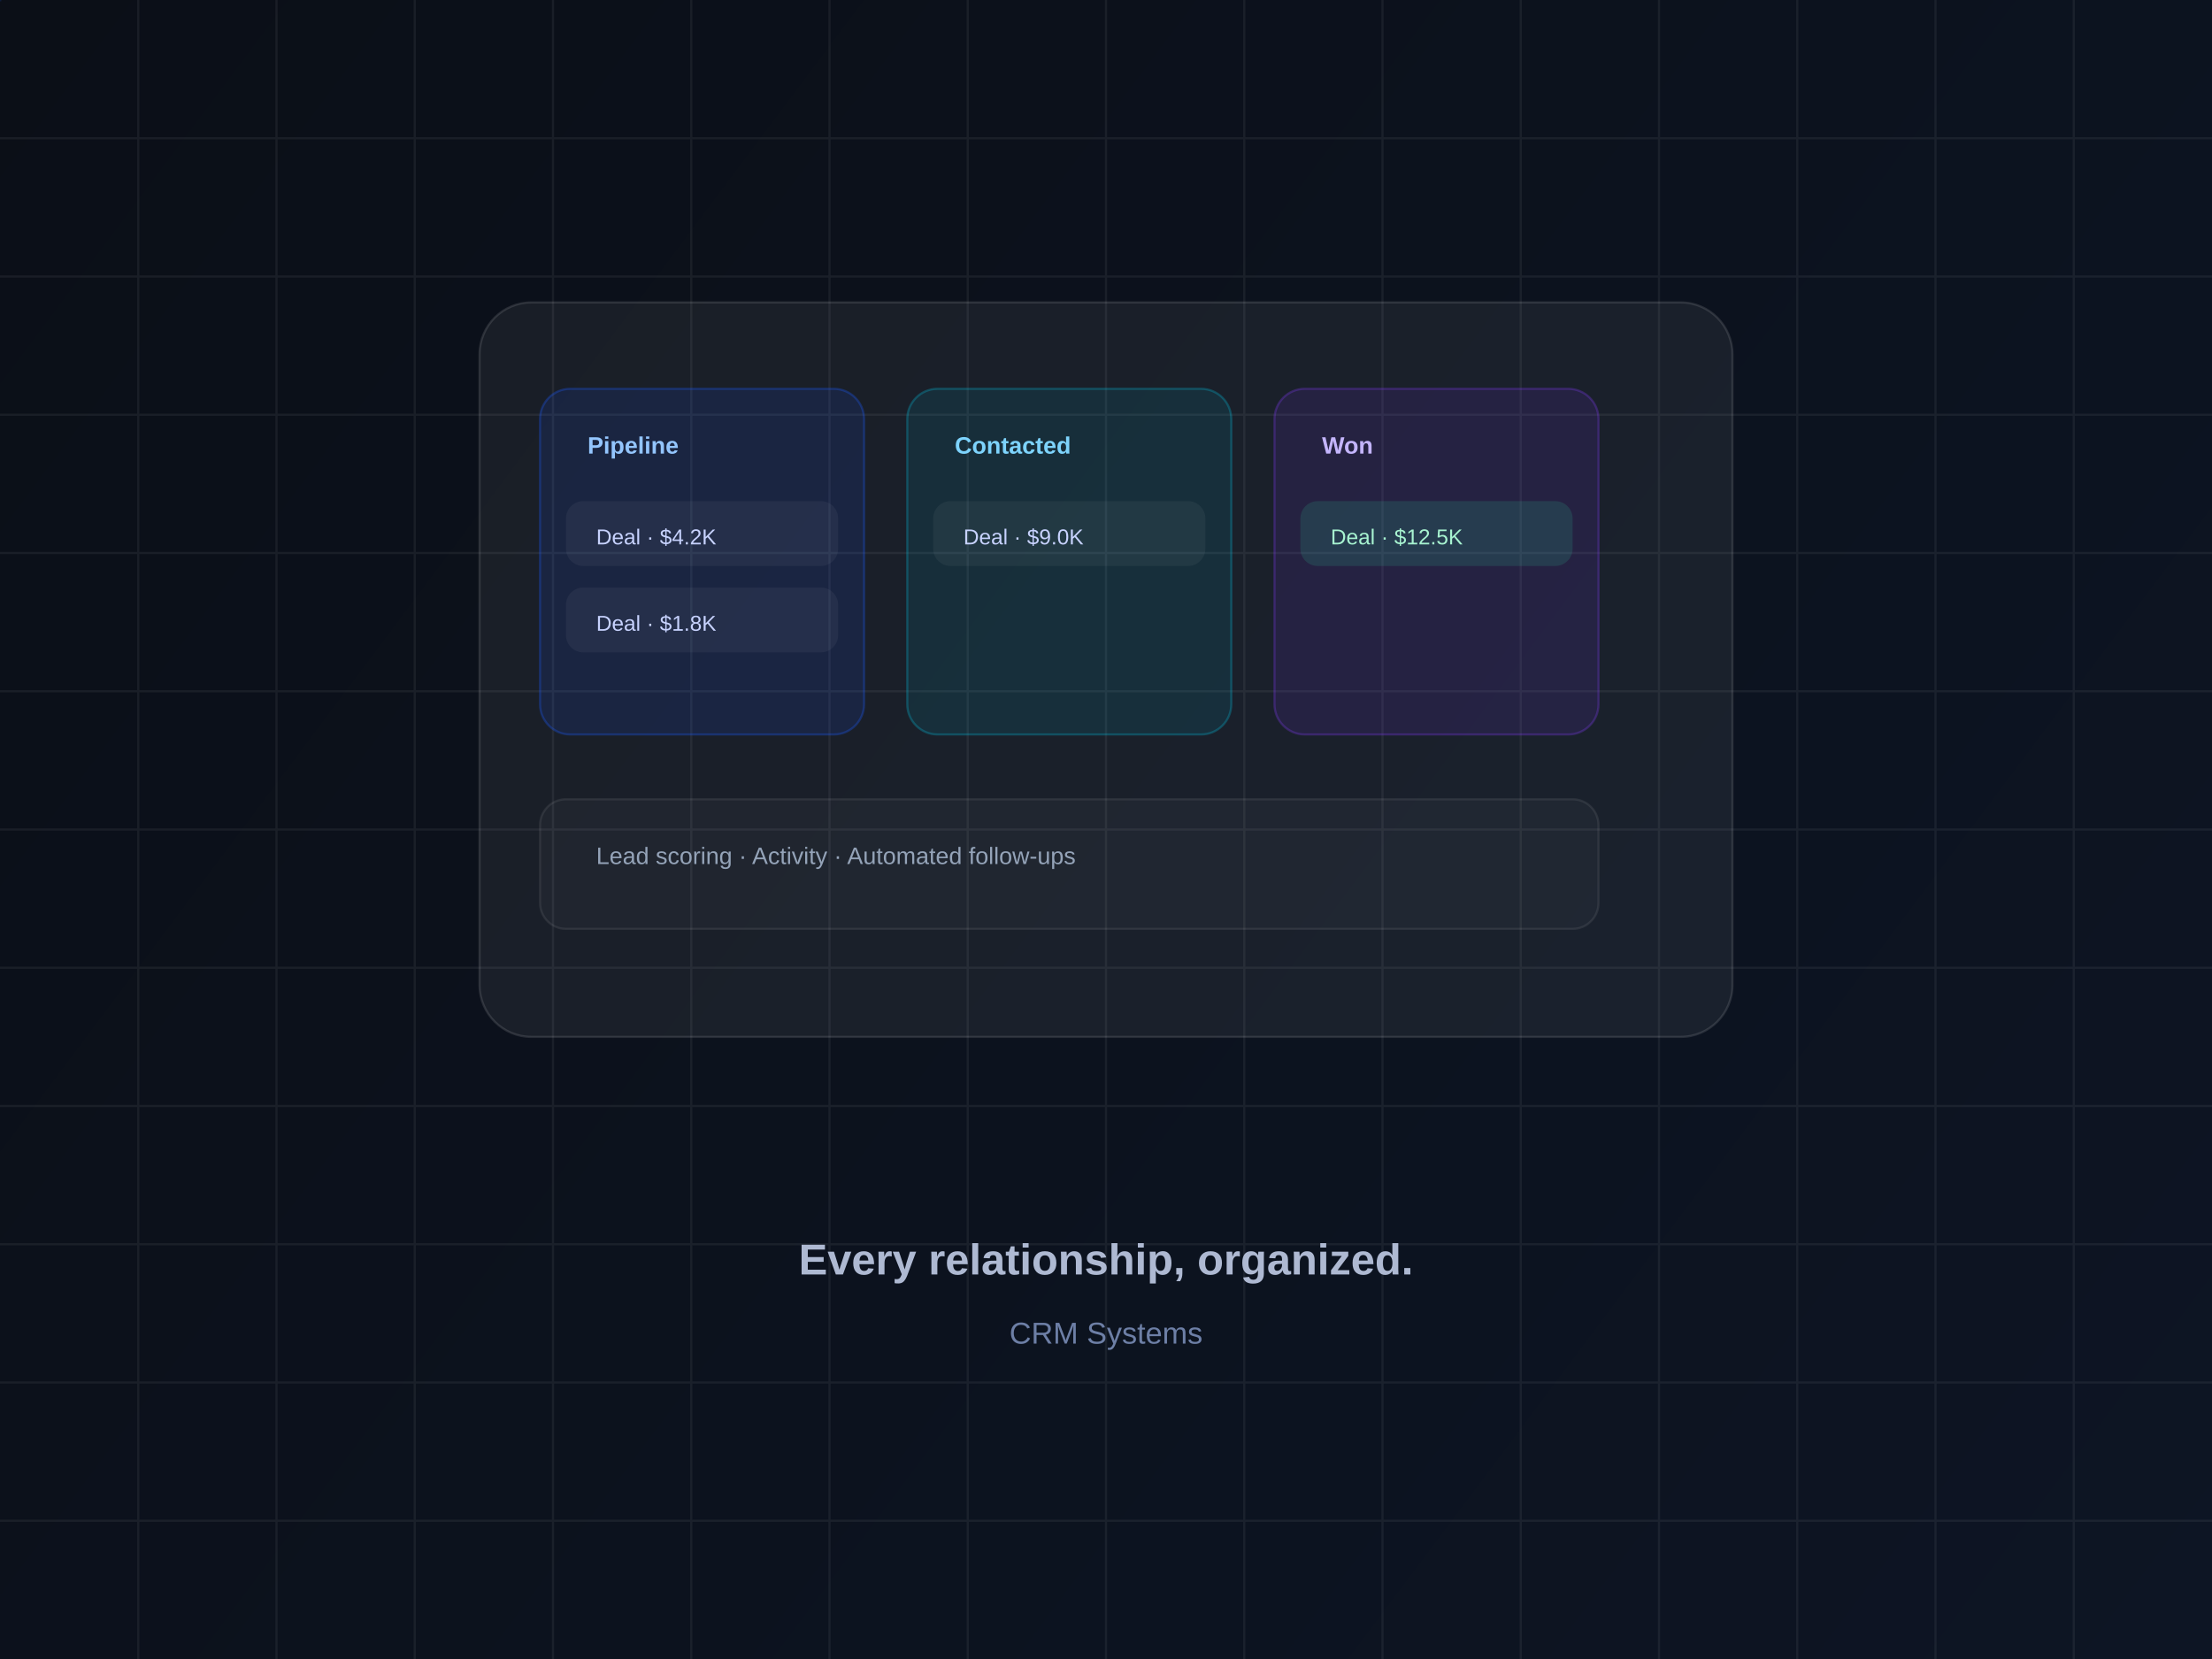
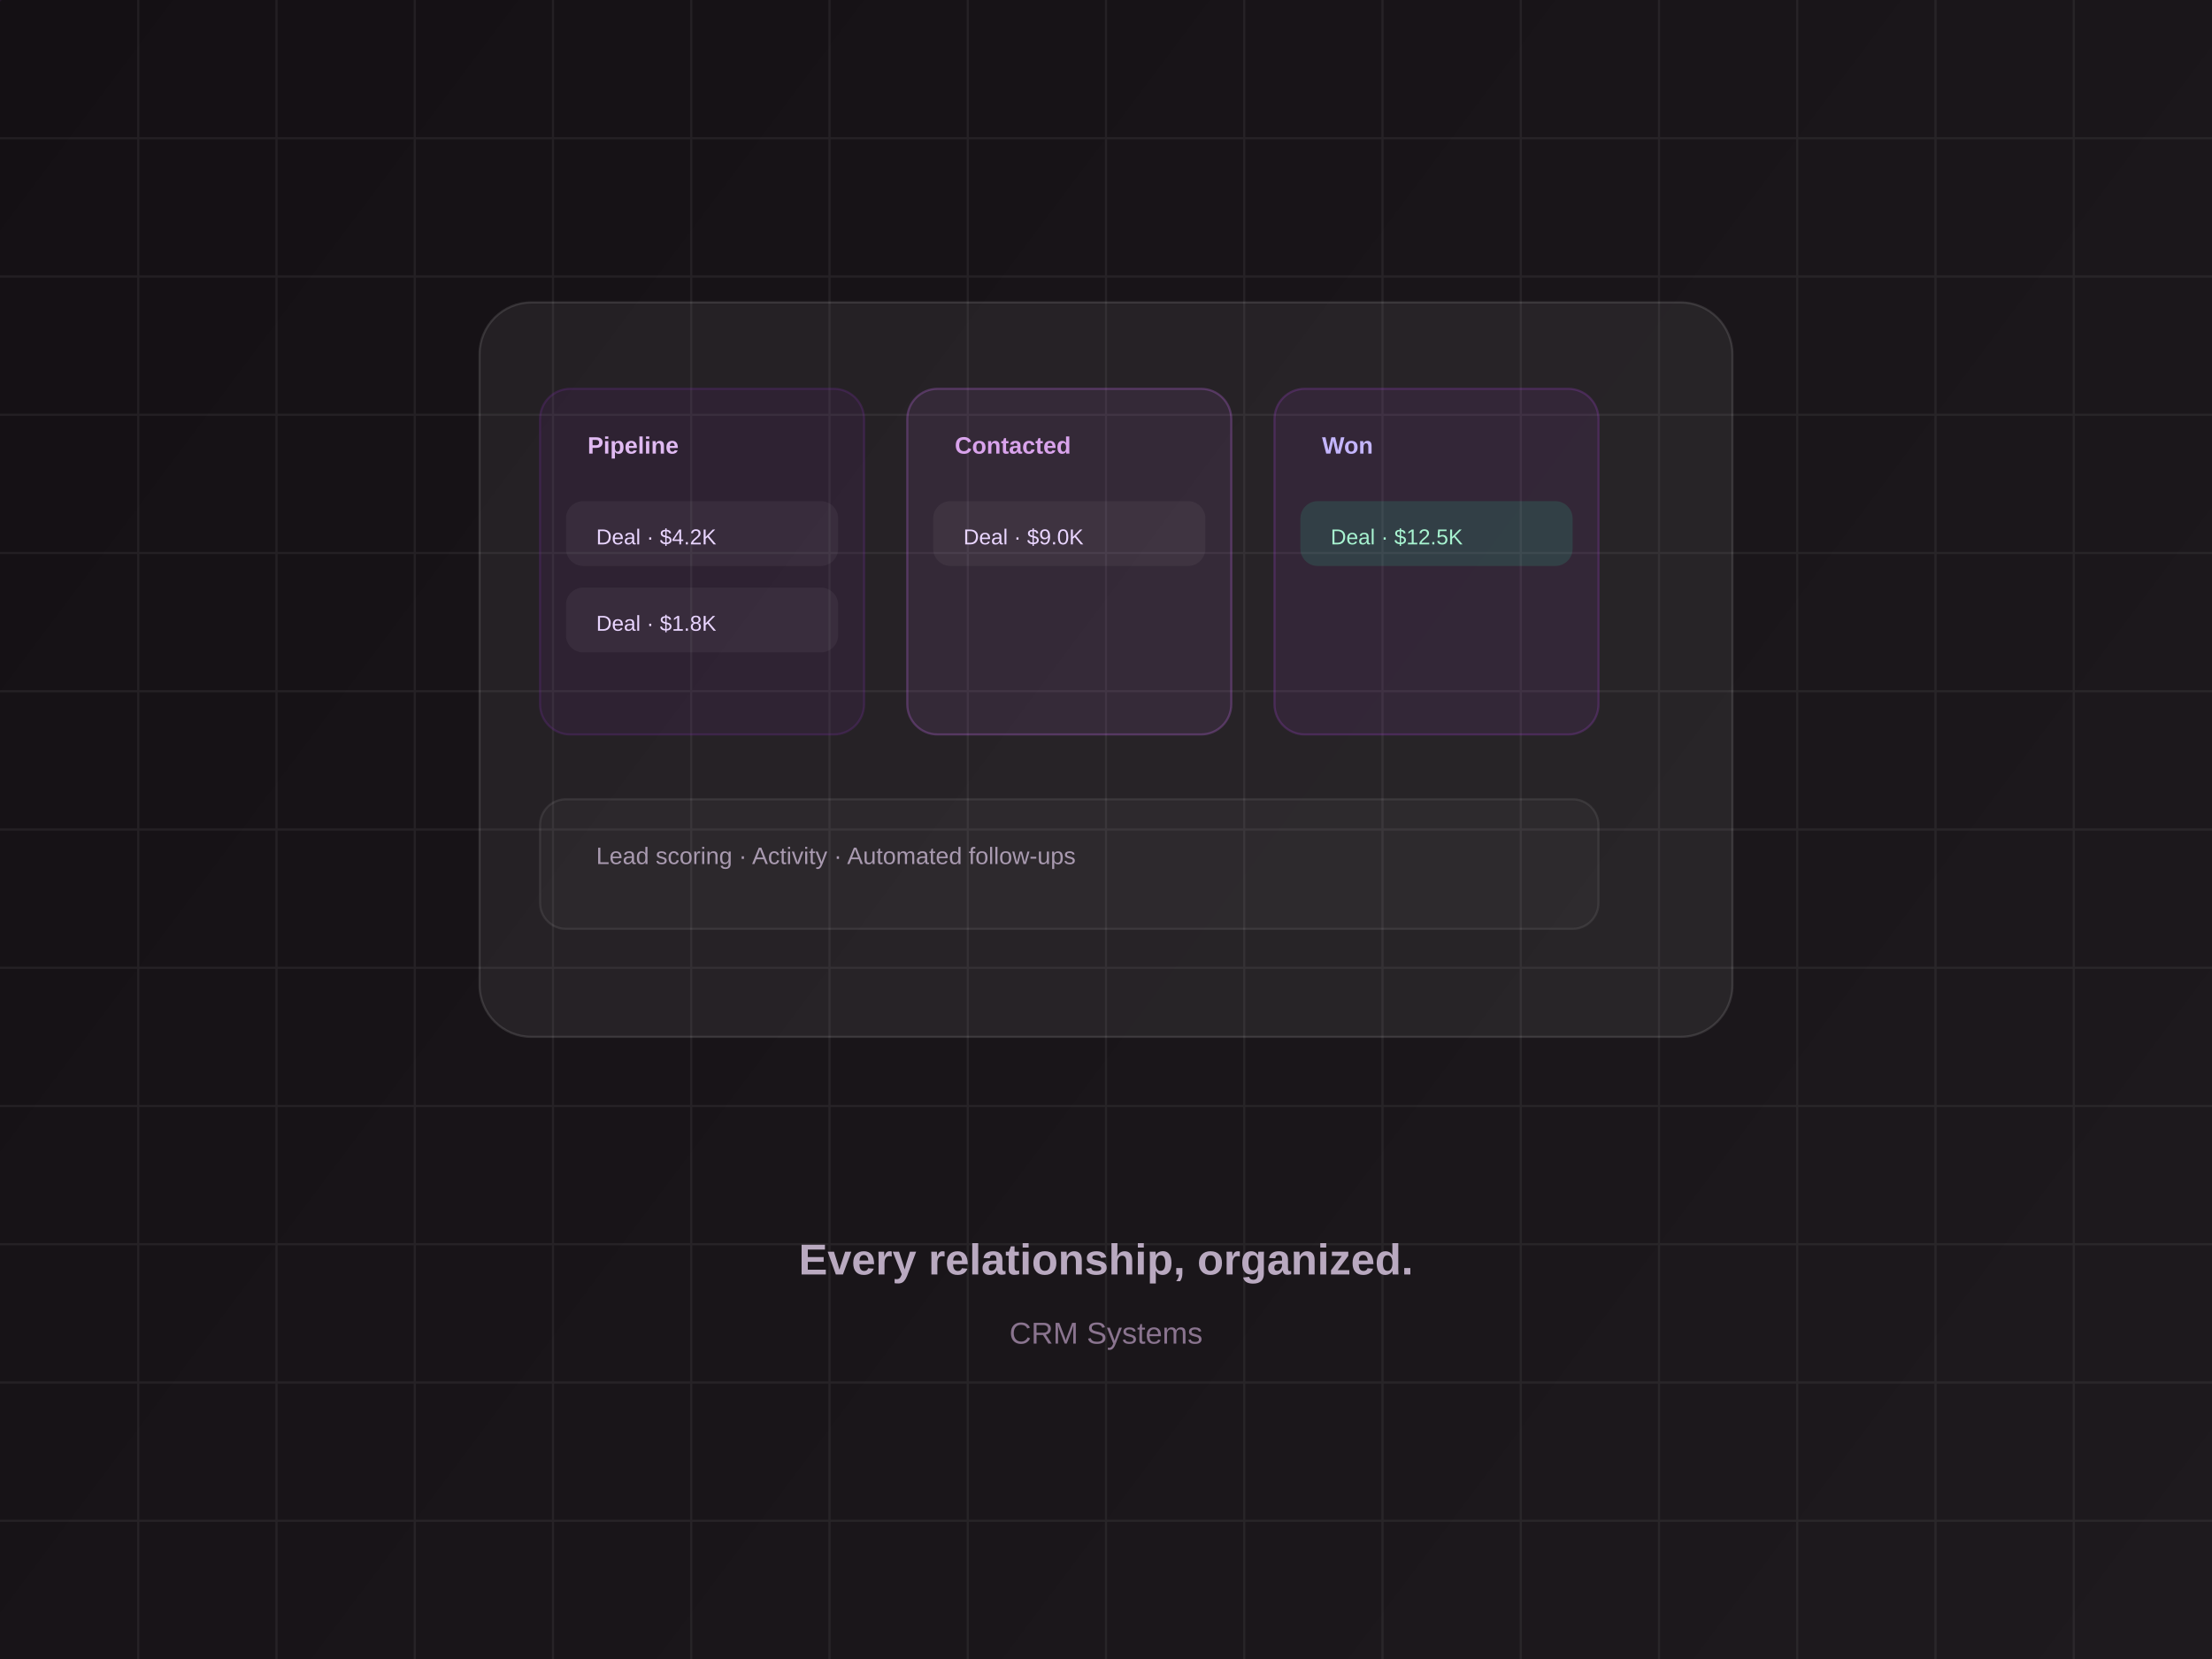
<svg xmlns="http://www.w3.org/2000/svg" width="1024" height="768" viewBox="0 0 1024 768" fill="none">
  <defs>
    <linearGradient id="bg" x1="0" y1="0" x2="1024" y2="768" gradientUnits="userSpaceOnUse">
-       <stop stop-color="#0b0f17" />
-       <stop offset="1" stop-color="#0d1524" />
+       <stop stop-color="#141014" />
+       <stop offset="1" stop-color="#1e1a1e" />
    </linearGradient>
    <radialGradient id="glow1" cx="0" cy="0" r="1" gradientUnits="userSpaceOnUse">
-       <stop stop-color="#1b5bff" stop-opacity="0.22" />
-       <stop offset="1" stop-color="#1b5bff" stop-opacity="0" />
+       <stop stop-color="#6d2d8f" stop-opacity="0.22" />
+       <stop offset="1" stop-color="#6d2d8f" stop-opacity="0" />
    </radialGradient>
    <radialGradient id="glow2" cx="1024" cy="768" r="1" gradientUnits="userSpaceOnUse">
-       <stop stop-color="#06b6d4" stop-opacity="0.15" />
-       <stop offset="1" stop-color="#06b6d4" stop-opacity="0" />
+       <stop stop-color="#b565d8" stop-opacity="0.15" />
+       <stop offset="1" stop-color="#b565d8" stop-opacity="0" />
    </radialGradient>
  </defs>
  <rect width="1024" height="768" fill="url(#bg)" />
  <rect width="1024" height="768" fill="url(#glow1)" />
  <rect width="1024" height="768" fill="url(#glow2)" />
  <g opacity="0.06" stroke="#ffffff">
    <path d="M0 64H1024M0 128H1024M0 192H1024M0 256H1024M0 320H1024M0 384H1024M0 448H1024M0 512H1024M0 576H1024M0 640H1024M0 704H1024" />
    <path d="M64 0V768M128 0V768M192 0V768M256 0V768M320 0V768M384 0V768M448 0V768M512 0V768M576 0V768M640 0V768M704 0V768M768 0V768M832 0V768M896 0V768M960 0V768" />
  </g>
  <rect x="222" y="140" width="580" height="340" rx="24" fill="#ffffff" fill-opacity="0.06" stroke="#ffffff" stroke-opacity="0.12" />
-   <rect x="250" y="180" width="150" height="160" rx="14" fill="#1b5bff" fill-opacity="0.12" stroke="#1b5bff" stroke-opacity="0.3" />
-   <text x="272" y="210" fill="#93c5fd" font-family="Arial" font-size="11" font-weight="700">Pipeline</text>
+   <rect x="250" y="180" width="150" height="160" rx="14" fill="#6d2d8f" fill-opacity="0.12" stroke="#6d2d8f" stroke-opacity="0.3" />
+   <text x="272" y="210" fill="#e0baf2" font-family="Arial" font-size="11" font-weight="700">Pipeline</text>
  <rect x="262" y="232" width="126" height="30" rx="8" fill="#ffffff" fill-opacity="0.05" />
-   <text x="276" y="252" fill="#c7d2fe" font-family="Arial" font-size="10">Deal · $4.2K</text>
+   <text x="276" y="252" fill="#e9d5ff" font-family="Arial" font-size="10">Deal · $4.2K</text>
  <rect x="262" y="272" width="126" height="30" rx="8" fill="#ffffff" fill-opacity="0.05" />
-   <text x="276" y="292" fill="#c7d2fe" font-family="Arial" font-size="10">Deal · $1.8K</text>
-   <rect x="420" y="180" width="150" height="160" rx="14" fill="#06b6d4" fill-opacity="0.1" stroke="#06b6d4" stroke-opacity="0.3" />
-   <text x="442" y="210" fill="#7dd3fc" font-family="Arial" font-size="11" font-weight="700">Contacted</text>
+   <text x="276" y="292" fill="#e9d5ff" font-family="Arial" font-size="10">Deal · $1.8K</text>
+   <rect x="420" y="180" width="150" height="160" rx="14" fill="#b565d8" fill-opacity="0.1" stroke="#b565d8" stroke-opacity="0.3" />
+   <text x="442" y="210" fill="#d9a3ec" font-family="Arial" font-size="11" font-weight="700">Contacted</text>
  <rect x="432" y="232" width="126" height="30" rx="8" fill="#ffffff" fill-opacity="0.05" />
-   <text x="446" y="252" fill="#c7d2fe" font-family="Arial" font-size="10">Deal · $9.0K</text>
-   <rect x="590" y="180" width="150" height="160" rx="14" fill="#7c3aed" fill-opacity="0.12" stroke="#7c3aed" stroke-opacity="0.3" />
+   <text x="446" y="252" fill="#e9d5ff" font-family="Arial" font-size="10">Deal · $9.0K</text>
+   <rect x="590" y="180" width="150" height="160" rx="14" fill="#8e3fb5" fill-opacity="0.12" stroke="#8e3fb5" stroke-opacity="0.3" />
  <text x="612" y="210" fill="#c4b5fd" font-family="Arial" font-size="11" font-weight="700">Won</text>
  <rect x="602" y="232" width="126" height="30" rx="8" fill="#34d399" fill-opacity="0.15" />
  <text x="616" y="252" fill="#a7f3d0" font-family="Arial" font-size="10">Deal · $12.5K</text>
  <rect x="250" y="370" width="490" height="60" rx="12" fill="#ffffff" fill-opacity="0.03" stroke="#ffffff" stroke-opacity="0.08" />
-   <text x="276" y="400" fill="#94a3b8" font-family="Arial" font-size="11">Lead scoring · Activity · Automated follow-ups</text>
-   <text x="512" y="590" text-anchor="middle" fill="#aeb9d2" font-family="Arial" font-size="20" font-weight="700">Every relationship, organized.</text>
-   <text x="512" y="622" text-anchor="middle" fill="#6d7fa6" font-family="Arial" font-size="14">CRM Systems</text>
+   <text x="276" y="400" fill="#a99ab0" font-family="Arial" font-size="11">Lead scoring · Activity · Automated follow-ups</text>
+   <text x="512" y="590" text-anchor="middle" fill="#b9a9c0" font-family="Arial" font-size="20" font-weight="700">Every relationship, organized.</text>
+   <text x="512" y="622" text-anchor="middle" fill="#8a748f" font-family="Arial" font-size="14">CRM Systems</text>
</svg>
